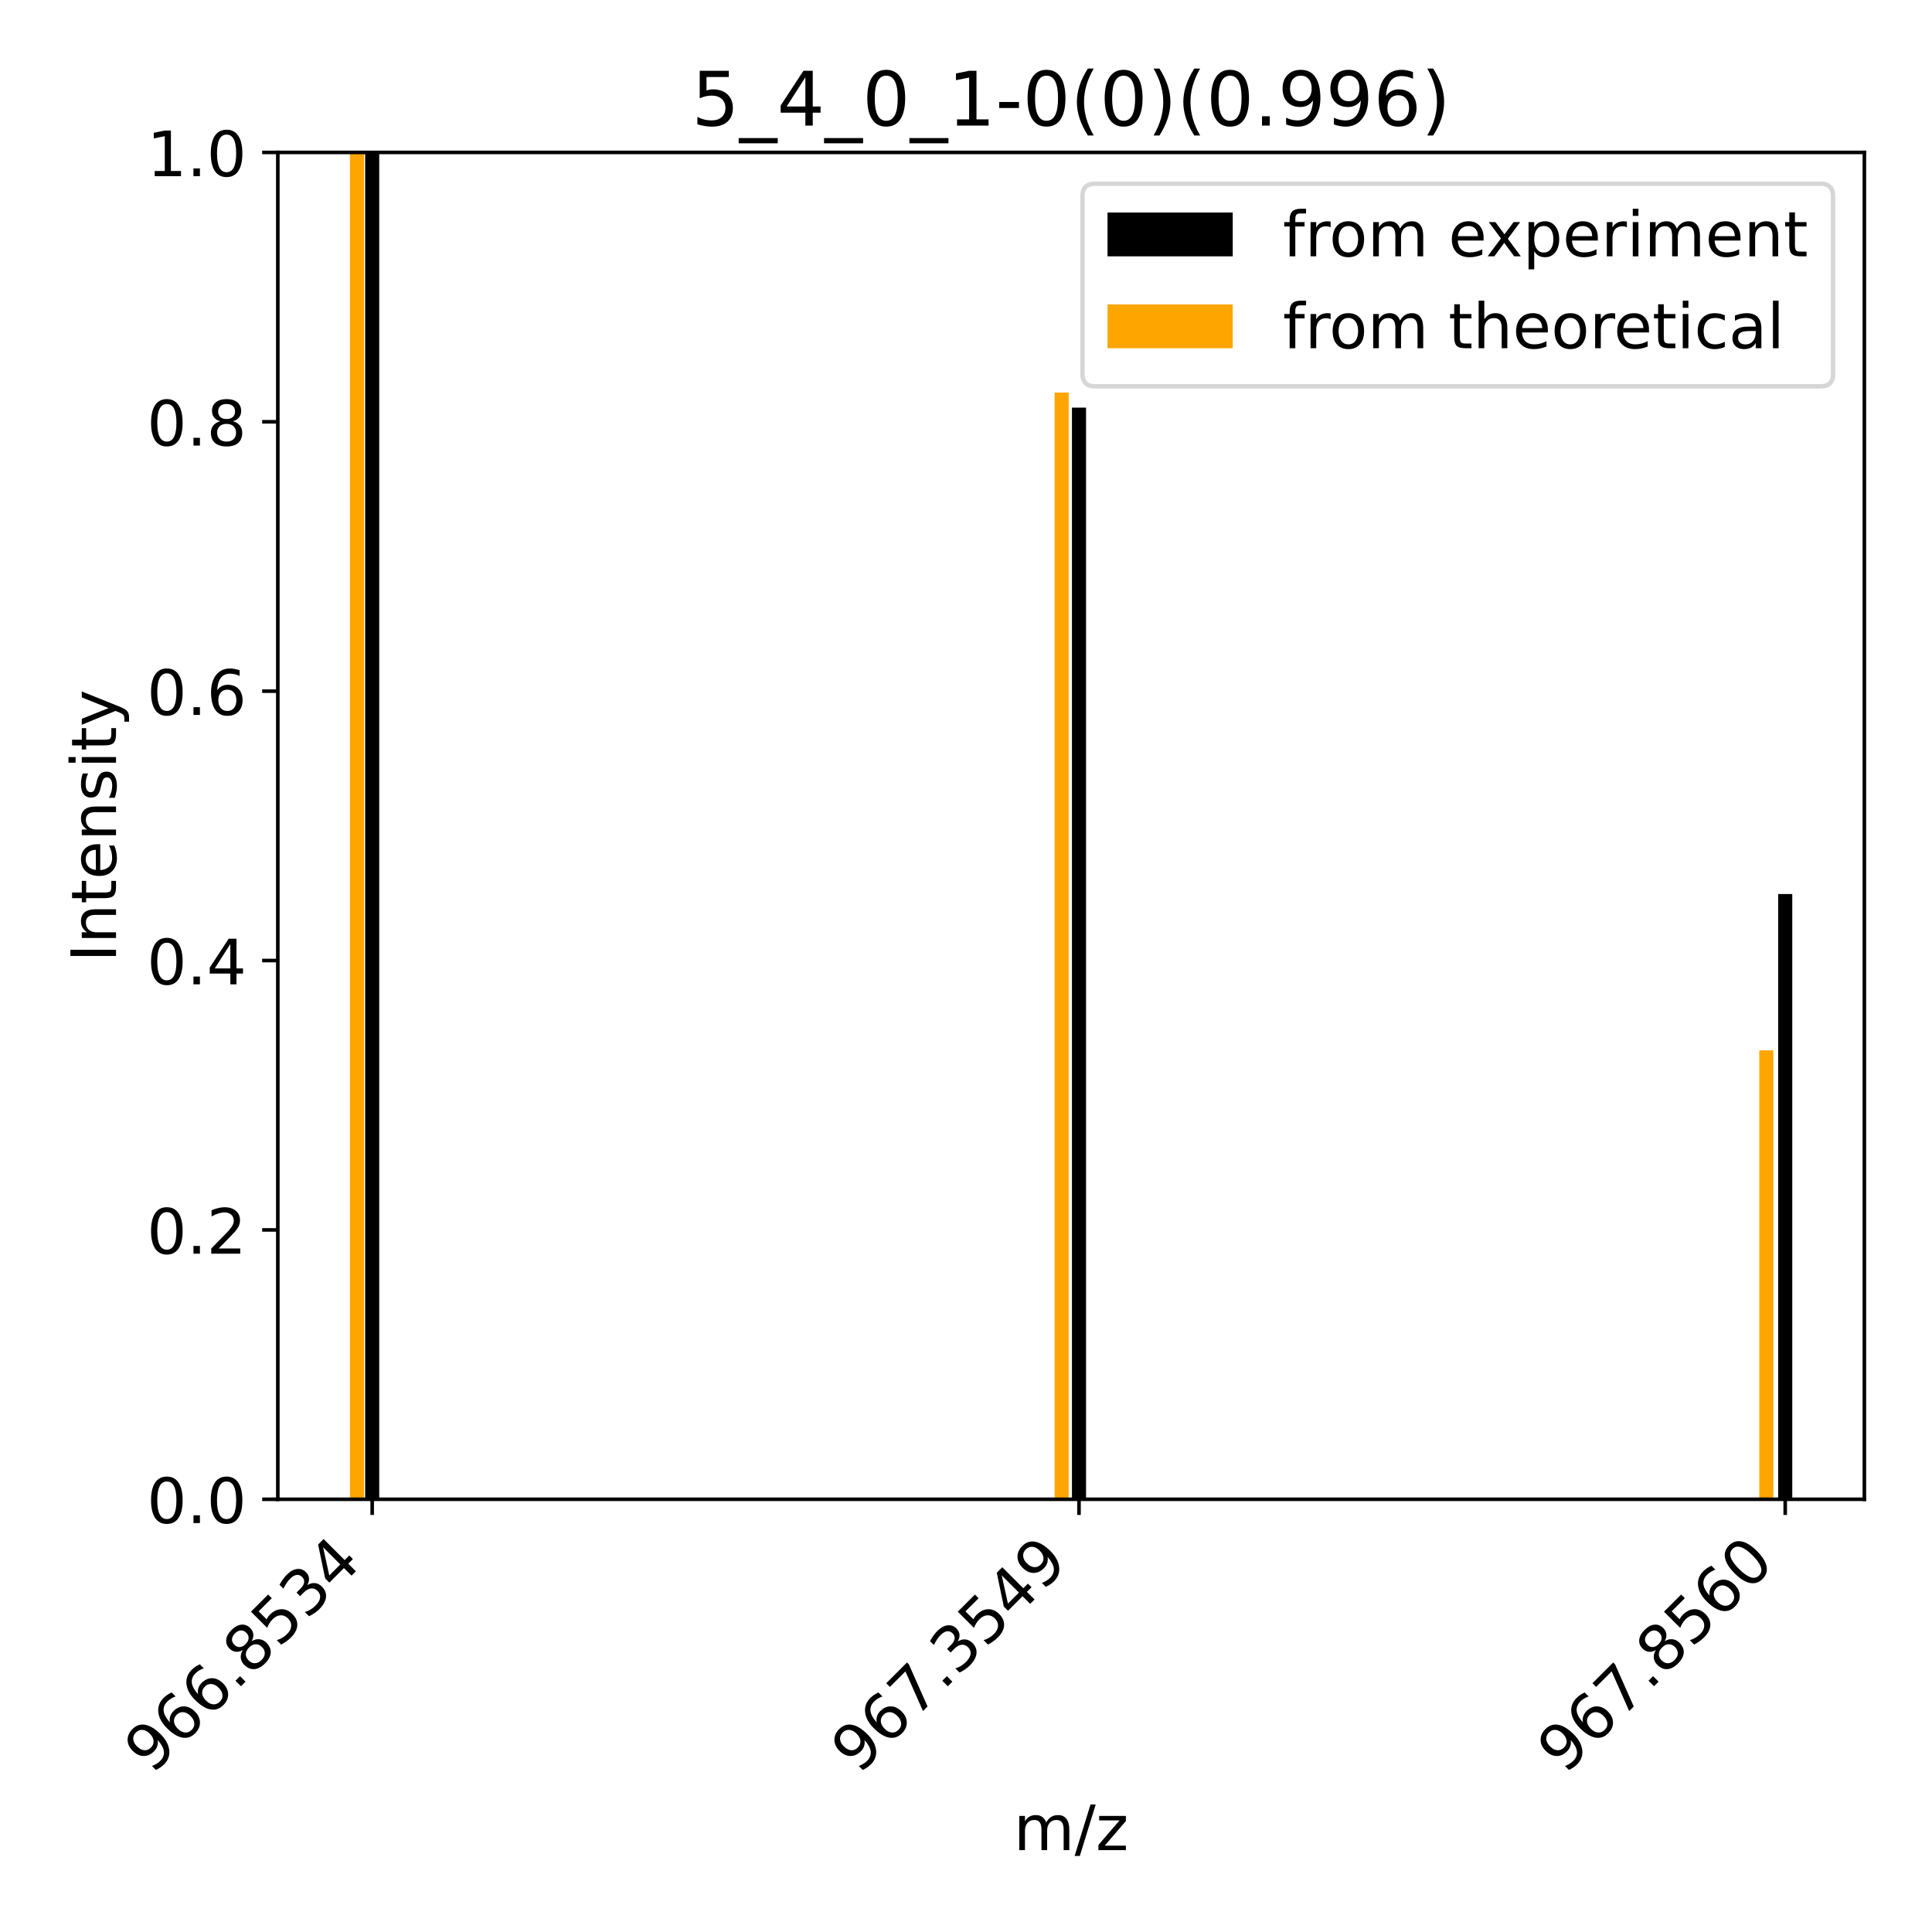
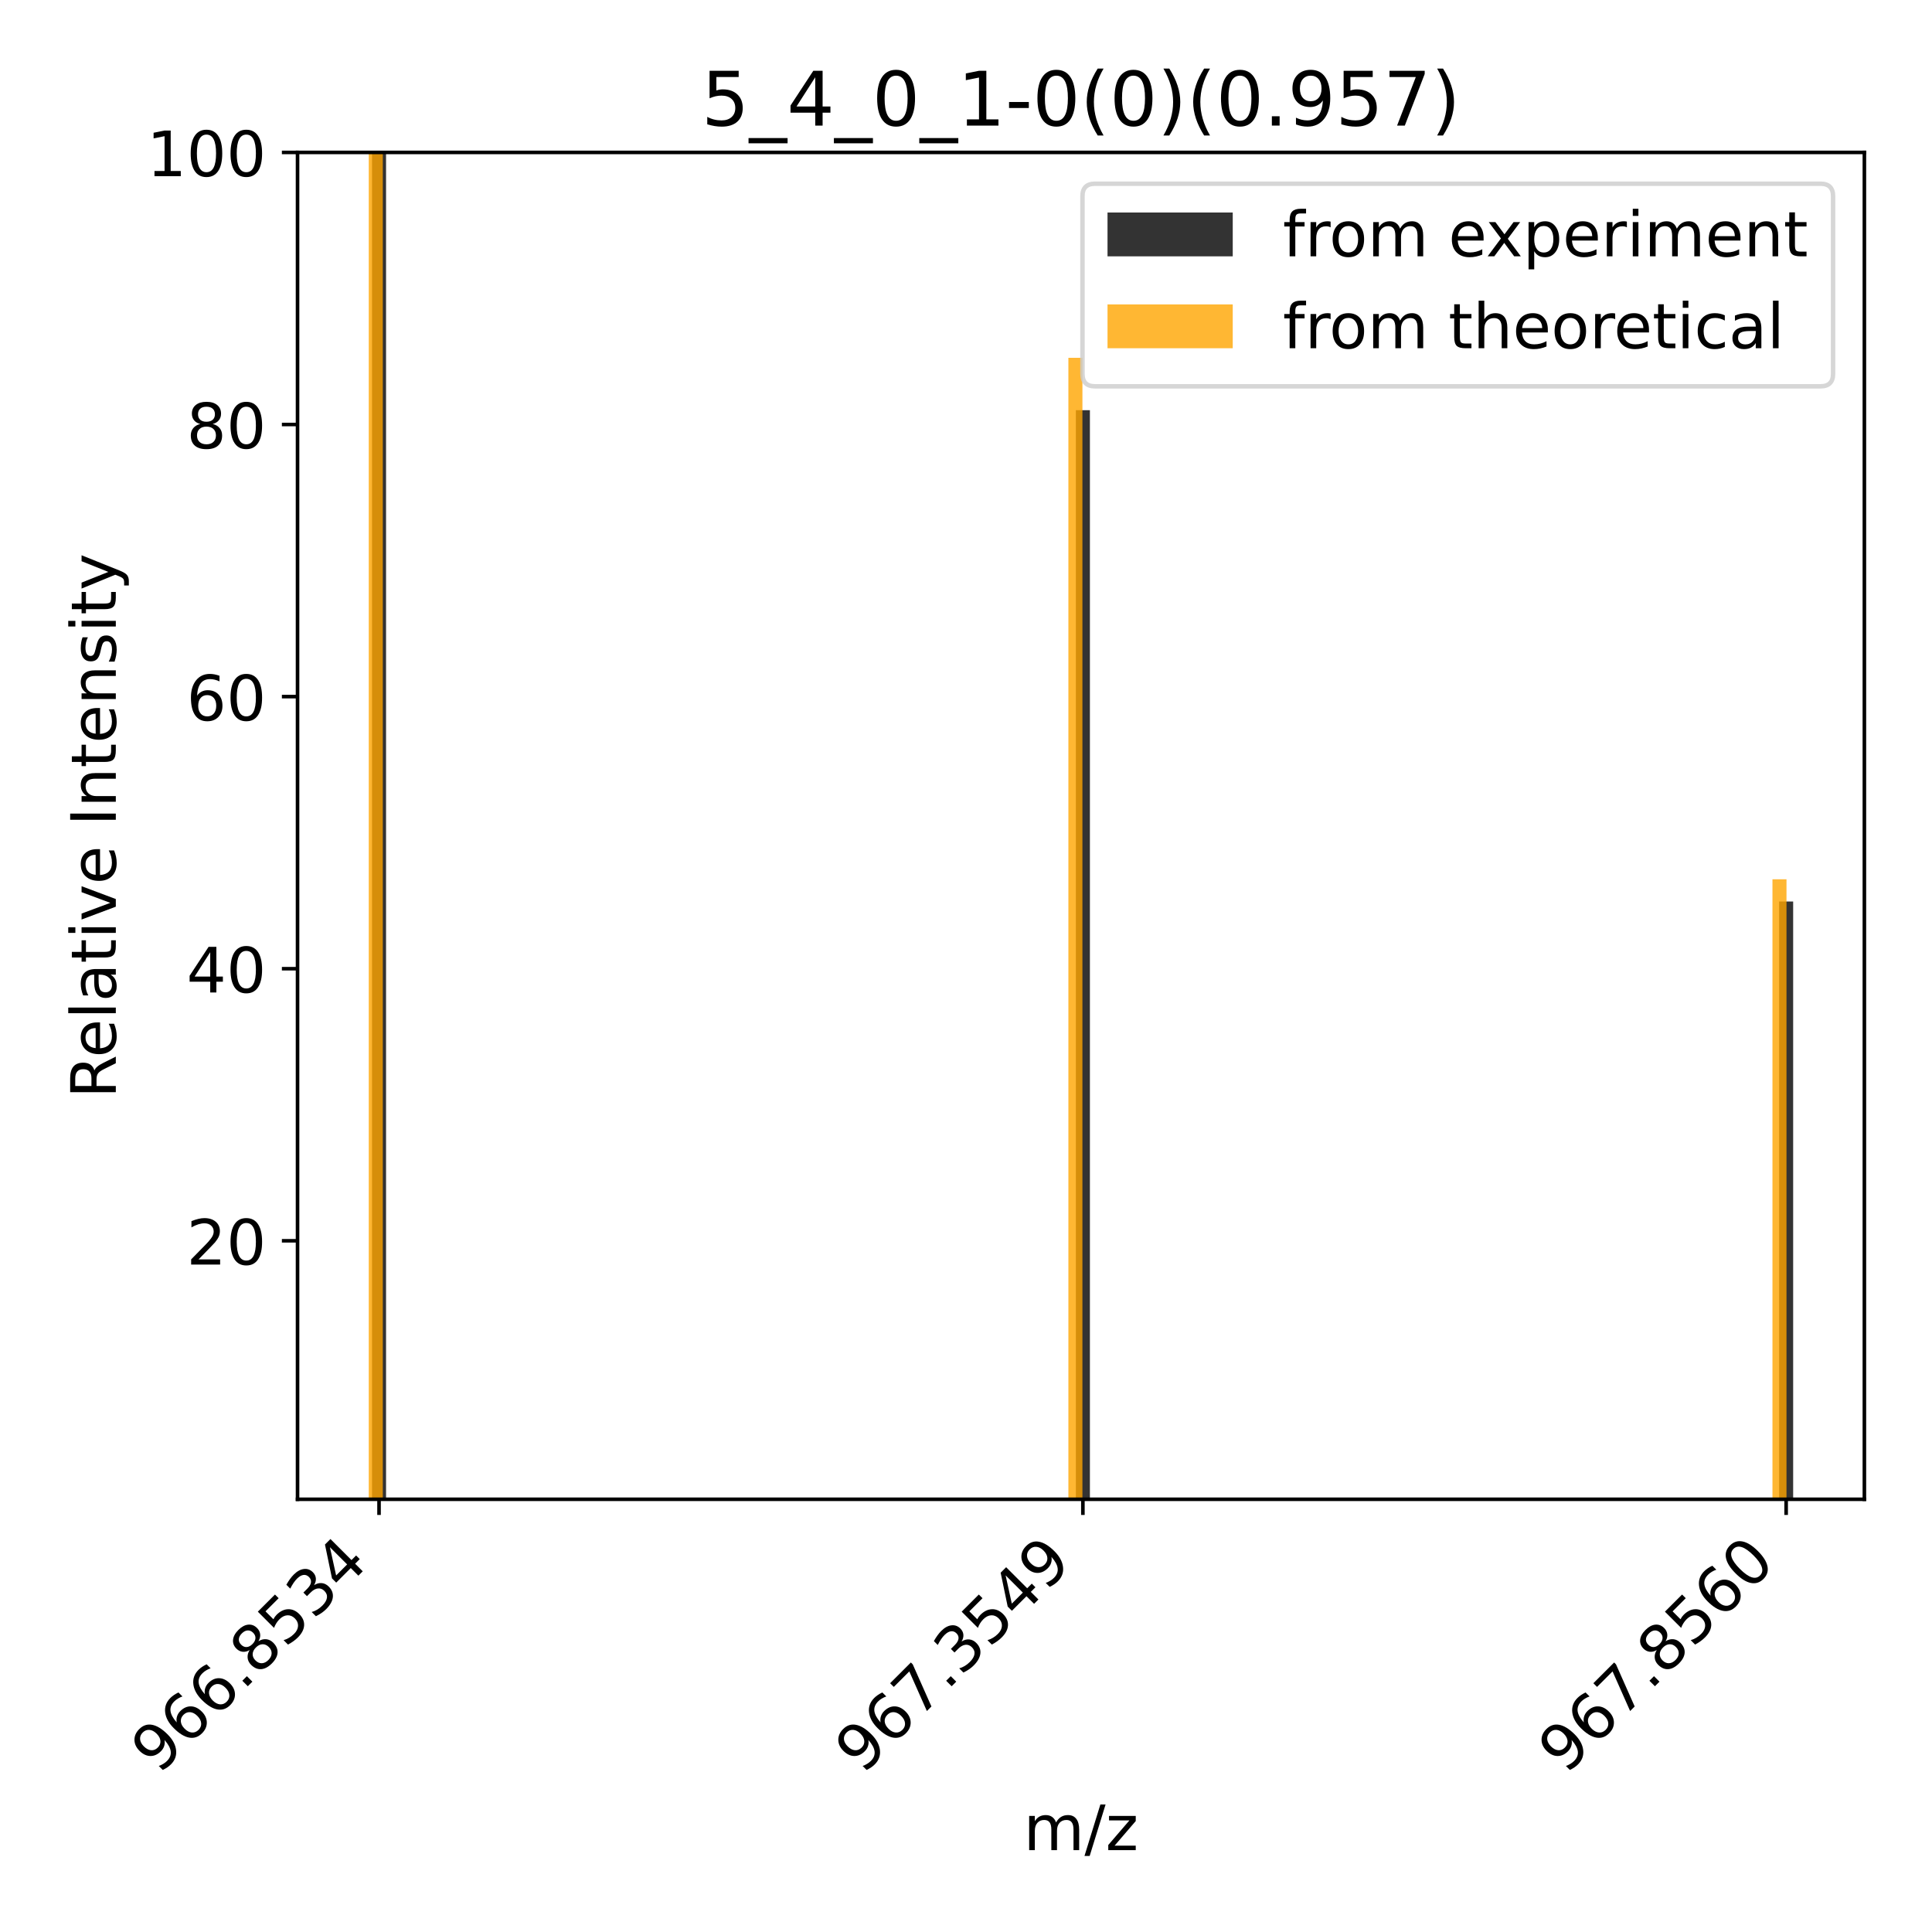
<svg xmlns="http://www.w3.org/2000/svg" xmlns:xlink="http://www.w3.org/1999/xlink" width="432pt" height="432pt" viewBox="0 0 432 432" version="1.1">
  <defs>
    <style type="text/css">*{stroke-linejoin: round; stroke-linecap: butt}</style>
  </defs>
  <g id="figure_1">
    <g id="patch_1">
      <path d="M 0 432  L 432 432  L 432 0  L 0 0  z " style="fill: #ffffff" />
    </g>
    <g id="axes_1">
      <g id="patch_2">
-         <path d="M 62.12 335.243  L 416.88 335.243  L 416.88 34.08  L 62.12 34.08  z " style="fill: #ffffff" />
+         <path d="M 66.53 335.243  L 416.88 335.243  L 416.88 34.08  L 66.53 34.08  z " style="fill: #ffffff" />
      </g>
      <g id="patch_3">
-         <path d="M 81.647 335.243  L 84.798 335.243  L 84.798 34.08  L 81.647 34.08  z " clip-path="url(#pfebd3e676c)" />
+         <path d="M 83.184 338.285  L 86.322 338.285  L 86.322 34.08  L 83.184 34.08  z " clip-path="url(#pd339444b27)" style="opacity: 0.8" />
      </g>
      <g id="patch_4">
-         <path d="M 239.692 335.243  L 242.844 335.243  L 242.844 91.145  L 239.692 91.145  z " clip-path="url(#pfebd3e676c)" />
+         <path d="M 240.567 338.285  L 243.706 338.285  L 243.706 91.721  L 240.567 91.721  z " clip-path="url(#pd339444b27)" style="opacity: 0.8" />
      </g>
      <g id="patch_5">
-         <path d="M 397.603 335.243  L 400.755 335.243  L 400.755 199.905  L 397.603 199.905  z " clip-path="url(#pfebd3e676c)" />
+         <path d="M 397.817 338.285  L 400.955 338.285  L 400.955 201.58  L 397.817 201.58  z " clip-path="url(#pd339444b27)" style="opacity: 0.8" />
      </g>
      <g id="patch_6">
-         <path d="M 78.245 335.243  L 81.397 335.243  L 81.397 34.08  L 78.245 34.08  z " clip-path="url(#pfebd3e676c)" style="fill: #ffa500" />
+         <path d="M 82.455 338.285  L 85.593 338.285  L 85.593 34.08  L 82.455 34.08  z " clip-path="url(#pd339444b27)" style="fill: #ffa500; opacity: 0.8" />
      </g>
      <g id="patch_7">
-         <path d="M 235.81 335.243  L 238.961 335.243  L 238.961 87.776  L 235.81 87.776  z " clip-path="url(#pfebd3e676c)" style="fill: #ffa500" />
+         <path d="M 238.894 338.285  L 242.033 338.285  L 242.033 80.009  L 238.894 80.009  z " clip-path="url(#pd339444b27)" style="fill: #ffa500; opacity: 0.8" />
      </g>
      <g id="patch_8">
-         <path d="M 393.375 335.243  L 396.526 335.243  L 396.526 234.867  L 393.375 234.867  z " clip-path="url(#pfebd3e676c)" style="fill: #ffa500" />
+         <path d="M 396.326 338.285  L 399.464 338.285  L 399.464 196.61  L 396.326 196.61  z " clip-path="url(#pd339444b27)" style="fill: #ffa500; opacity: 0.8" />
      </g>
      <g id="matplotlib.axis_1">
        <g id="xtick_1">
          <g id="line2d_1">
            <defs>
-               <path id="m47d1716395" d="M 0 0  L 0 3.5  " style="stroke: #000000; stroke-width: 0.8" />
-             </defs>
-             <g>
-               <use xlink:href="#m47d1716395" x="83.222" y="335.243" style="stroke: #000000; stroke-width: 0.8" />
+               <path id="ma00dfba70e" d="M 0 0  L 0 3.5  " style="stroke: #000000; stroke-width: 0.8" />
+             </defs>
+             <g>
+               <use xlink:href="#ma00dfba70e" x="84.753" y="335.243" style="stroke: #000000; stroke-width: 0.8" />
            </g>
          </g>
          <g id="text_1">
-             <g transform="translate(33.92762 397.0007) rotate(-45) scale(0.14 -0.14)">
+             <g transform="translate(35.45815 397.0007) rotate(-45) scale(0.14 -0.14)">
              <defs>
                <path id="DejaVuSans-39" d="M 703 97  L 703 672  Q 941 559 1184 500  Q 1428 441 1663 441  Q 2288 441 2617 861  Q 2947 1281 2994 2138  Q 2813 1869 2534 1725  Q 2256 1581 1919 1581  Q 1219 1581 811 2004  Q 403 2428 403 3163  Q 403 3881 828 4315  Q 1253 4750 1959 4750  Q 2769 4750 3195 4129  Q 3622 3509 3622 2328  Q 3622 1225 3098 567  Q 2575 -91 1691 -91  Q 1453 -91 1209 -44  Q 966 3 703 97  z M 1959 2075  Q 2384 2075 2632 2365  Q 2881 2656 2881 3163  Q 2881 3666 2632 3958  Q 2384 4250 1959 4250  Q 1534 4250 1286 3958  Q 1038 3666 1038 3163  Q 1038 2656 1286 2365  Q 1534 2075 1959 2075  z " transform="scale(0.015625)" />
                <path id="DejaVuSans-36" d="M 2113 2584  Q 1688 2584 1439 2293  Q 1191 2003 1191 1497  Q 1191 994 1439 701  Q 1688 409 2113 409  Q 2538 409 2786 701  Q 3034 994 3034 1497  Q 3034 2003 2786 2293  Q 2538 2584 2113 2584  z M 3366 4563  L 3366 3988  Q 3128 4100 2886 4159  Q 2644 4219 2406 4219  Q 1781 4219 1451 3797  Q 1122 3375 1075 2522  Q 1259 2794 1537 2939  Q 1816 3084 2150 3084  Q 2853 3084 3261 2657  Q 3669 2231 3669 1497  Q 3669 778 3244 343  Q 2819 -91 2113 -91  Q 1303 -91 875 529  Q 447 1150 447 2328  Q 447 3434 972 4092  Q 1497 4750 2381 4750  Q 2619 4750 2861 4703  Q 3103 4656 3366 4563  z " transform="scale(0.015625)" />
                <path id="DejaVuSans-2e" d="M 684 794  L 1344 794  L 1344 0  L 684 0  L 684 794  z " transform="scale(0.015625)" />
                <path id="DejaVuSans-38" d="M 2034 2216  Q 1584 2216 1326 1975  Q 1069 1734 1069 1313  Q 1069 891 1326 650  Q 1584 409 2034 409  Q 2484 409 2743 651  Q 3003 894 3003 1313  Q 3003 1734 2745 1975  Q 2488 2216 2034 2216  z M 1403 2484  Q 997 2584 770 2862  Q 544 3141 544 3541  Q 544 4100 942 4425  Q 1341 4750 2034 4750  Q 2731 4750 3128 4425  Q 3525 4100 3525 3541  Q 3525 3141 3298 2862  Q 3072 2584 2669 2484  Q 3125 2378 3379 2068  Q 3634 1759 3634 1313  Q 3634 634 3220 271  Q 2806 -91 2034 -91  Q 1263 -91 848 271  Q 434 634 434 1313  Q 434 1759 690 2068  Q 947 2378 1403 2484  z M 1172 3481  Q 1172 3119 1398 2916  Q 1625 2713 2034 2713  Q 2441 2713 2670 2916  Q 2900 3119 2900 3481  Q 2900 3844 2670 4047  Q 2441 4250 2034 4250  Q 1625 4250 1398 4047  Q 1172 3844 1172 3481  z " transform="scale(0.015625)" />
                <path id="DejaVuSans-35" d="M 691 4666  L 3169 4666  L 3169 4134  L 1269 4134  L 1269 2991  Q 1406 3038 1543 3061  Q 1681 3084 1819 3084  Q 2600 3084 3056 2656  Q 3513 2228 3513 1497  Q 3513 744 3044 326  Q 2575 -91 1722 -91  Q 1428 -91 1123 -41  Q 819 9 494 109  L 494 744  Q 775 591 1075 516  Q 1375 441 1709 441  Q 2250 441 2565 725  Q 2881 1009 2881 1497  Q 2881 1984 2565 2268  Q 2250 2553 1709 2553  Q 1456 2553 1204 2497  Q 953 2441 691 2322  L 691 4666  z " transform="scale(0.015625)" />
                <path id="DejaVuSans-33" d="M 2597 2516  Q 3050 2419 3304 2112  Q 3559 1806 3559 1356  Q 3559 666 3084 287  Q 2609 -91 1734 -91  Q 1441 -91 1130 -33  Q 819 25 488 141  L 488 750  Q 750 597 1062 519  Q 1375 441 1716 441  Q 2309 441 2620 675  Q 2931 909 2931 1356  Q 2931 1769 2642 2001  Q 2353 2234 1838 2234  L 1294 2234  L 1294 2753  L 1863 2753  Q 2328 2753 2575 2939  Q 2822 3125 2822 3475  Q 2822 3834 2567 4026  Q 2313 4219 1838 4219  Q 1578 4219 1281 4162  Q 984 4106 628 3988  L 628 4550  Q 988 4650 1302 4700  Q 1616 4750 1894 4750  Q 2613 4750 3031 4423  Q 3450 4097 3450 3541  Q 3450 3153 3228 2886  Q 3006 2619 2597 2516  z " transform="scale(0.015625)" />
                <path id="DejaVuSans-34" d="M 2419 4116  L 825 1625  L 2419 1625  L 2419 4116  z M 2253 4666  L 3047 4666  L 3047 1625  L 3713 1625  L 3713 1100  L 3047 1100  L 3047 0  L 2419 0  L 2419 1100  L 313 1100  L 313 1709  L 2253 4666  z " transform="scale(0.015625)" />
              </defs>
              <use xlink:href="#DejaVuSans-39" />
              <use xlink:href="#DejaVuSans-36" x="63.623" />
              <use xlink:href="#DejaVuSans-36" x="127.246" />
              <use xlink:href="#DejaVuSans-2e" x="190.869" />
              <use xlink:href="#DejaVuSans-38" x="222.656" />
              <use xlink:href="#DejaVuSans-35" x="286.279" />
              <use xlink:href="#DejaVuSans-33" x="349.902" />
              <use xlink:href="#DejaVuSans-34" x="413.525" />
            </g>
          </g>
        </g>
        <g id="xtick_2">
          <g id="line2d_2">
            <g>
-               <use xlink:href="#m47d1716395" x="241.268" y="335.243" style="stroke: #000000; stroke-width: 0.8" />
+               <use xlink:href="#ma00dfba70e" x="242.137" y="335.243" style="stroke: #000000; stroke-width: 0.8" />
            </g>
          </g>
          <g id="text_2">
-             <g transform="translate(191.9732 397.0007) rotate(-45) scale(0.14 -0.14)">
+             <g transform="translate(192.8417 397.0007) rotate(-45) scale(0.14 -0.14)">
              <defs>
                <path id="DejaVuSans-37" d="M 525 4666  L 3525 4666  L 3525 4397  L 1831 0  L 1172 0  L 2766 4134  L 525 4134  L 525 4666  z " transform="scale(0.015625)" />
              </defs>
              <use xlink:href="#DejaVuSans-39" />
              <use xlink:href="#DejaVuSans-36" x="63.623" />
              <use xlink:href="#DejaVuSans-37" x="127.246" />
              <use xlink:href="#DejaVuSans-2e" x="190.869" />
              <use xlink:href="#DejaVuSans-33" x="222.656" />
              <use xlink:href="#DejaVuSans-35" x="286.279" />
              <use xlink:href="#DejaVuSans-34" x="349.902" />
              <use xlink:href="#DejaVuSans-39" x="413.525" />
            </g>
          </g>
        </g>
        <g id="xtick_3">
          <g id="line2d_3">
            <g>
-               <use xlink:href="#m47d1716395" x="399.179" y="335.243" style="stroke: #000000; stroke-width: 0.8" />
+               <use xlink:href="#ma00dfba70e" x="399.386" y="335.243" style="stroke: #000000; stroke-width: 0.8" />
            </g>
          </g>
          <g id="text_3">
-             <g transform="translate(349.8841 397.0007) rotate(-45) scale(0.14 -0.14)">
+             <g transform="translate(350.0911 397.0007) rotate(-45) scale(0.14 -0.14)">
              <defs>
                <path id="DejaVuSans-30" d="M 2034 4250  Q 1547 4250 1301 3770  Q 1056 3291 1056 2328  Q 1056 1369 1301 889  Q 1547 409 2034 409  Q 2525 409 2770 889  Q 3016 1369 3016 2328  Q 3016 3291 2770 3770  Q 2525 4250 2034 4250  z M 2034 4750  Q 2819 4750 3233 4129  Q 3647 3509 3647 2328  Q 3647 1150 3233 529  Q 2819 -91 2034 -91  Q 1250 -91 836 529  Q 422 1150 422 2328  Q 422 3509 836 4129  Q 1250 4750 2034 4750  z " transform="scale(0.015625)" />
              </defs>
              <use xlink:href="#DejaVuSans-39" />
              <use xlink:href="#DejaVuSans-36" x="63.623" />
              <use xlink:href="#DejaVuSans-37" x="127.246" />
              <use xlink:href="#DejaVuSans-2e" x="190.869" />
              <use xlink:href="#DejaVuSans-38" x="222.656" />
              <use xlink:href="#DejaVuSans-35" x="286.279" />
              <use xlink:href="#DejaVuSans-36" x="349.902" />
              <use xlink:href="#DejaVuSans-30" x="413.525" />
            </g>
          </g>
        </g>
        <g id="text_4">
-           <g transform="translate(226.6495 413.6973) scale(0.14 -0.14)">
+           <g transform="translate(228.8545 413.6973) scale(0.14 -0.14)">
            <defs>
              <path id="DejaVuSans-6d" d="M 3328 2828  Q 3544 3216 3844 3400  Q 4144 3584 4550 3584  Q 5097 3584 5394 3201  Q 5691 2819 5691 2113  L 5691 0  L 5113 0  L 5113 2094  Q 5113 2597 4934 2840  Q 4756 3084 4391 3084  Q 3944 3084 3684 2787  Q 3425 2491 3425 1978  L 3425 0  L 2847 0  L 2847 2094  Q 2847 2600 2669 2842  Q 2491 3084 2119 3084  Q 1678 3084 1418 2786  Q 1159 2488 1159 1978  L 1159 0  L 581 0  L 581 3500  L 1159 3500  L 1159 2956  Q 1356 3278 1631 3431  Q 1906 3584 2284 3584  Q 2666 3584 2933 3390  Q 3200 3197 3328 2828  z " transform="scale(0.015625)" />
              <path id="DejaVuSans-2f" d="M 1625 4666  L 2156 4666  L 531 -594  L 0 -594  L 1625 4666  z " transform="scale(0.015625)" />
              <path id="DejaVuSans-7a" d="M 353 3500  L 3084 3500  L 3084 2975  L 922 459  L 3084 459  L 3084 0  L 275 0  L 275 525  L 2438 3041  L 353 3041  L 353 3500  z " transform="scale(0.015625)" />
            </defs>
            <use xlink:href="#DejaVuSans-6d" />
            <use xlink:href="#DejaVuSans-2f" x="97.412" />
            <use xlink:href="#DejaVuSans-7a" x="131.104" />
          </g>
        </g>
      </g>
      <g id="matplotlib.axis_2">
        <g id="ytick_1">
          <g id="line2d_4">
            <defs>
-               <path id="m1789c106a9" d="M 0 0  L -3.5 0  " style="stroke: #000000; stroke-width: 0.8" />
-             </defs>
-             <g>
-               <use xlink:href="#m1789c106a9" x="62.12" y="335.243" style="stroke: #000000; stroke-width: 0.8" />
+               <path id="m5377e43e42" d="M 0 0  L -3.5 0  " style="stroke: #000000; stroke-width: 0.8" />
+             </defs>
+             <g>
+               <use xlink:href="#m5377e43e42" x="66.53" y="277.444" style="stroke: #000000; stroke-width: 0.8" />
            </g>
          </g>
          <g id="text_5">
-             <g transform="translate(32.85563 340.5615) scale(0.14 -0.14)">
-               <use xlink:href="#DejaVuSans-30" />
-               <use xlink:href="#DejaVuSans-2e" x="63.623" />
-               <use xlink:href="#DejaVuSans-30" x="95.41" />
+             <g transform="translate(41.715 282.7626) scale(0.14 -0.14)">
+               <defs>
+                 <path id="DejaVuSans-32" d="M 1228 531  L 3431 531  L 3431 0  L 469 0  L 469 531  Q 828 903 1448 1529  Q 2069 2156 2228 2338  Q 2531 2678 2651 2914  Q 2772 3150 2772 3378  Q 2772 3750 2511 3984  Q 2250 4219 1831 4219  Q 1534 4219 1204 4116  Q 875 4013 500 3803  L 500 4441  Q 881 4594 1212 4672  Q 1544 4750 1819 4750  Q 2544 4750 2975 4387  Q 3406 4025 3406 3419  Q 3406 3131 3298 2873  Q 3191 2616 2906 2266  Q 2828 2175 2409 1742  Q 1991 1309 1228 531  z " transform="scale(0.015625)" />
+               </defs>
+               <use xlink:href="#DejaVuSans-32" />
+               <use xlink:href="#DejaVuSans-30" x="63.623" />
            </g>
          </g>
        </g>
        <g id="ytick_2">
          <g id="line2d_5">
            <g>
-               <use xlink:href="#m1789c106a9" x="62.12" y="275.01" style="stroke: #000000; stroke-width: 0.8" />
+               <use xlink:href="#m5377e43e42" x="66.53" y="216.603" style="stroke: #000000; stroke-width: 0.8" />
            </g>
          </g>
          <g id="text_6">
-             <g transform="translate(32.85563 280.3289) scale(0.14 -0.14)">
-               <defs>
-                 <path id="DejaVuSans-32" d="M 1228 531  L 3431 531  L 3431 0  L 469 0  L 469 531  Q 828 903 1448 1529  Q 2069 2156 2228 2338  Q 2531 2678 2651 2914  Q 2772 3150 2772 3378  Q 2772 3750 2511 3984  Q 2250 4219 1831 4219  Q 1534 4219 1204 4116  Q 875 4013 500 3803  L 500 4441  Q 881 4594 1212 4672  Q 1544 4750 1819 4750  Q 2544 4750 2975 4387  Q 3406 4025 3406 3419  Q 3406 3131 3298 2873  Q 3191 2616 2906 2266  Q 2828 2175 2409 1742  Q 1991 1309 1228 531  z " transform="scale(0.015625)" />
-               </defs>
-               <use xlink:href="#DejaVuSans-30" />
-               <use xlink:href="#DejaVuSans-2e" x="63.623" />
-               <use xlink:href="#DejaVuSans-32" x="95.41" />
+             <g transform="translate(41.715 221.9217) scale(0.14 -0.14)">
+               <use xlink:href="#DejaVuSans-34" />
+               <use xlink:href="#DejaVuSans-30" x="63.623" />
            </g>
          </g>
        </g>
        <g id="ytick_3">
          <g id="line2d_6">
            <g>
-               <use xlink:href="#m1789c106a9" x="62.12" y="214.778" style="stroke: #000000; stroke-width: 0.8" />
+               <use xlink:href="#m5377e43e42" x="66.53" y="155.762" style="stroke: #000000; stroke-width: 0.8" />
            </g>
          </g>
          <g id="text_7">
-             <g transform="translate(32.85563 220.0964) scale(0.14 -0.14)">
-               <use xlink:href="#DejaVuSans-30" />
-               <use xlink:href="#DejaVuSans-2e" x="63.623" />
-               <use xlink:href="#DejaVuSans-34" x="95.41" />
+             <g transform="translate(41.715 161.0807) scale(0.14 -0.14)">
+               <use xlink:href="#DejaVuSans-36" />
+               <use xlink:href="#DejaVuSans-30" x="63.623" />
            </g>
          </g>
        </g>
        <g id="ytick_4">
          <g id="line2d_7">
            <g>
-               <use xlink:href="#m1789c106a9" x="62.12" y="154.545" style="stroke: #000000; stroke-width: 0.8" />
+               <use xlink:href="#m5377e43e42" x="66.53" y="94.921" style="stroke: #000000; stroke-width: 0.8" />
            </g>
          </g>
          <g id="text_8">
-             <g transform="translate(32.85563 159.8639) scale(0.14 -0.14)">
-               <use xlink:href="#DejaVuSans-30" />
-               <use xlink:href="#DejaVuSans-2e" x="63.623" />
-               <use xlink:href="#DejaVuSans-36" x="95.41" />
+             <g transform="translate(41.715 100.2398) scale(0.14 -0.14)">
+               <use xlink:href="#DejaVuSans-38" />
+               <use xlink:href="#DejaVuSans-30" x="63.623" />
            </g>
          </g>
        </g>
        <g id="ytick_5">
          <g id="line2d_8">
            <g>
-               <use xlink:href="#m1789c106a9" x="62.12" y="94.313" style="stroke: #000000; stroke-width: 0.8" />
+               <use xlink:href="#m5377e43e42" x="66.53" y="34.08" style="stroke: #000000; stroke-width: 0.8" />
            </g>
          </g>
          <g id="text_9">
-             <g transform="translate(32.85563 99.63142) scale(0.14 -0.14)">
-               <use xlink:href="#DejaVuSans-30" />
-               <use xlink:href="#DejaVuSans-2e" x="63.623" />
-               <use xlink:href="#DejaVuSans-38" x="95.41" />
-             </g>
-           </g>
-         </g>
-         <g id="ytick_6">
-           <g id="line2d_9">
-             <g>
-               <use xlink:href="#m1789c106a9" x="62.12" y="34.08" style="stroke: #000000; stroke-width: 0.8" />
-             </g>
-           </g>
-           <g id="text_10">
-             <g transform="translate(32.85563 39.39891) scale(0.14 -0.14)">
+             <g transform="translate(32.8075 39.39891) scale(0.14 -0.14)">
              <defs>
                <path id="DejaVuSans-31" d="M 794 531  L 1825 531  L 1825 4091  L 703 3866  L 703 4441  L 1819 4666  L 2450 4666  L 2450 531  L 3481 531  L 3481 0  L 794 0  L 794 531  z " transform="scale(0.015625)" />
              </defs>
              <use xlink:href="#DejaVuSans-31" />
-               <use xlink:href="#DejaVuSans-2e" x="63.623" />
-               <use xlink:href="#DejaVuSans-30" x="95.41" />
-             </g>
-           </g>
-         </g>
-         <g id="text_11">
-           <g transform="translate(25.94406 215.1288) rotate(-90) scale(0.14 -0.14)">
-             <defs>
+               <use xlink:href="#DejaVuSans-30" x="63.623" />
+               <use xlink:href="#DejaVuSans-30" x="127.246" />
+             </g>
+           </g>
+         </g>
+         <g id="text_10">
+           <g transform="translate(25.89594 245.5831) rotate(-90) scale(0.14 -0.14)">
+             <defs>
+               <path id="DejaVuSans-52" d="M 2841 2188  Q 3044 2119 3236 1894  Q 3428 1669 3622 1275  L 4263 0  L 3584 0  L 2988 1197  Q 2756 1666 2539 1819  Q 2322 1972 1947 1972  L 1259 1972  L 1259 0  L 628 0  L 628 4666  L 2053 4666  Q 2853 4666 3247 4331  Q 3641 3997 3641 3322  Q 3641 2881 3436 2590  Q 3231 2300 2841 2188  z M 1259 4147  L 1259 2491  L 2053 2491  Q 2509 2491 2742 2702  Q 2975 2913 2975 3322  Q 2975 3731 2742 3939  Q 2509 4147 2053 4147  L 1259 4147  z " transform="scale(0.015625)" />
+               <path id="DejaVuSans-65" d="M 3597 1894  L 3597 1613  L 953 1613  Q 991 1019 1311 708  Q 1631 397 2203 397  Q 2534 397 2845 478  Q 3156 559 3463 722  L 3463 178  Q 3153 47 2828 -22  Q 2503 -91 2169 -91  Q 1331 -91 842 396  Q 353 884 353 1716  Q 353 2575 817 3079  Q 1281 3584 2069 3584  Q 2775 3584 3186 3129  Q 3597 2675 3597 1894  z M 3022 2063  Q 3016 2534 2758 2815  Q 2500 3097 2075 3097  Q 1594 3097 1305 2825  Q 1016 2553 972 2059  L 3022 2063  z " transform="scale(0.015625)" />
+               <path id="DejaVuSans-6c" d="M 603 4863  L 1178 4863  L 1178 0  L 603 0  L 603 4863  z " transform="scale(0.015625)" />
+               <path id="DejaVuSans-61" d="M 2194 1759  Q 1497 1759 1228 1600  Q 959 1441 959 1056  Q 959 750 1161 570  Q 1363 391 1709 391  Q 2188 391 2477 730  Q 2766 1069 2766 1631  L 2766 1759  L 2194 1759  z M 3341 1997  L 3341 0  L 2766 0  L 2766 531  Q 2569 213 2275 61  Q 1981 -91 1556 -91  Q 1019 -91 701 211  Q 384 513 384 1019  Q 384 1609 779 1909  Q 1175 2209 1959 2209  L 2766 2209  L 2766 2266  Q 2766 2663 2505 2880  Q 2244 3097 1772 3097  Q 1472 3097 1187 3025  Q 903 2953 641 2809  L 641 3341  Q 956 3463 1253 3523  Q 1550 3584 1831 3584  Q 2591 3584 2966 3190  Q 3341 2797 3341 1997  z " transform="scale(0.015625)" />
+               <path id="DejaVuSans-74" d="M 1172 4494  L 1172 3500  L 2356 3500  L 2356 3053  L 1172 3053  L 1172 1153  Q 1172 725 1289 603  Q 1406 481 1766 481  L 2356 481  L 2356 0  L 1766 0  Q 1100 0 847 248  Q 594 497 594 1153  L 594 3053  L 172 3053  L 172 3500  L 594 3500  L 594 4494  L 1172 4494  z " transform="scale(0.015625)" />
+               <path id="DejaVuSans-69" d="M 603 3500  L 1178 3500  L 1178 0  L 603 0  L 603 3500  z M 603 4863  L 1178 4863  L 1178 4134  L 603 4134  L 603 4863  z " transform="scale(0.015625)" />
+               <path id="DejaVuSans-76" d="M 191 3500  L 800 3500  L 1894 563  L 2988 3500  L 3597 3500  L 2284 0  L 1503 0  L 191 3500  z " transform="scale(0.015625)" />
+               <path id="DejaVuSans-20" transform="scale(0.015625)" />
              <path id="DejaVuSans-49" d="M 628 4666  L 1259 4666  L 1259 0  L 628 0  L 628 4666  z " transform="scale(0.015625)" />
              <path id="DejaVuSans-6e" d="M 3513 2113  L 3513 0  L 2938 0  L 2938 2094  Q 2938 2591 2744 2837  Q 2550 3084 2163 3084  Q 1697 3084 1428 2787  Q 1159 2491 1159 1978  L 1159 0  L 581 0  L 581 3500  L 1159 3500  L 1159 2956  Q 1366 3272 1645 3428  Q 1925 3584 2291 3584  Q 2894 3584 3203 3211  Q 3513 2838 3513 2113  z " transform="scale(0.015625)" />
-               <path id="DejaVuSans-74" d="M 1172 4494  L 1172 3500  L 2356 3500  L 2356 3053  L 1172 3053  L 1172 1153  Q 1172 725 1289 603  Q 1406 481 1766 481  L 2356 481  L 2356 0  L 1766 0  Q 1100 0 847 248  Q 594 497 594 1153  L 594 3053  L 172 3053  L 172 3500  L 594 3500  L 594 4494  L 1172 4494  z " transform="scale(0.015625)" />
-               <path id="DejaVuSans-65" d="M 3597 1894  L 3597 1613  L 953 1613  Q 991 1019 1311 708  Q 1631 397 2203 397  Q 2534 397 2845 478  Q 3156 559 3463 722  L 3463 178  Q 3153 47 2828 -22  Q 2503 -91 2169 -91  Q 1331 -91 842 396  Q 353 884 353 1716  Q 353 2575 817 3079  Q 1281 3584 2069 3584  Q 2775 3584 3186 3129  Q 3597 2675 3597 1894  z M 3022 2063  Q 3016 2534 2758 2815  Q 2500 3097 2075 3097  Q 1594 3097 1305 2825  Q 1016 2553 972 2059  L 3022 2063  z " transform="scale(0.015625)" />
              <path id="DejaVuSans-73" d="M 2834 3397  L 2834 2853  Q 2591 2978 2328 3040  Q 2066 3103 1784 3103  Q 1356 3103 1142 2972  Q 928 2841 928 2578  Q 928 2378 1081 2264  Q 1234 2150 1697 2047  L 1894 2003  Q 2506 1872 2764 1633  Q 3022 1394 3022 966  Q 3022 478 2636 193  Q 2250 -91 1575 -91  Q 1294 -91 989 -36  Q 684 19 347 128  L 347 722  Q 666 556 975 473  Q 1284 391 1588 391  Q 1994 391 2212 530  Q 2431 669 2431 922  Q 2431 1156 2273 1281  Q 2116 1406 1581 1522  L 1381 1569  Q 847 1681 609 1914  Q 372 2147 372 2553  Q 372 3047 722 3315  Q 1072 3584 1716 3584  Q 2034 3584 2315 3537  Q 2597 3491 2834 3397  z " transform="scale(0.015625)" />
-               <path id="DejaVuSans-69" d="M 603 3500  L 1178 3500  L 1178 0  L 603 0  L 603 3500  z M 603 4863  L 1178 4863  L 1178 4134  L 603 4134  L 603 4863  z " transform="scale(0.015625)" />
              <path id="DejaVuSans-79" d="M 2059 -325  Q 1816 -950 1584 -1140  Q 1353 -1331 966 -1331  L 506 -1331  L 506 -850  L 844 -850  Q 1081 -850 1212 -737  Q 1344 -625 1503 -206  L 1606 56  L 191 3500  L 800 3500  L 1894 763  L 2988 3500  L 3597 3500  L 2059 -325  z " transform="scale(0.015625)" />
            </defs>
-             <use xlink:href="#DejaVuSans-49" />
-             <use xlink:href="#DejaVuSans-6e" x="29.492" />
-             <use xlink:href="#DejaVuSans-74" x="92.871" />
-             <use xlink:href="#DejaVuSans-65" x="132.08" />
-             <use xlink:href="#DejaVuSans-6e" x="193.604" />
-             <use xlink:href="#DejaVuSans-73" x="256.982" />
-             <use xlink:href="#DejaVuSans-69" x="309.082" />
-             <use xlink:href="#DejaVuSans-74" x="336.865" />
-             <use xlink:href="#DejaVuSans-79" x="376.074" />
+             <use xlink:href="#DejaVuSans-52" />
+             <use xlink:href="#DejaVuSans-65" x="64.982" />
+             <use xlink:href="#DejaVuSans-6c" x="126.506" />
+             <use xlink:href="#DejaVuSans-61" x="154.289" />
+             <use xlink:href="#DejaVuSans-74" x="215.568" />
+             <use xlink:href="#DejaVuSans-69" x="254.777" />
+             <use xlink:href="#DejaVuSans-76" x="282.561" />
+             <use xlink:href="#DejaVuSans-65" x="341.74" />
+             <use xlink:href="#DejaVuSans-20" x="403.264" />
+             <use xlink:href="#DejaVuSans-49" x="435.051" />
+             <use xlink:href="#DejaVuSans-6e" x="464.543" />
+             <use xlink:href="#DejaVuSans-74" x="527.922" />
+             <use xlink:href="#DejaVuSans-65" x="567.131" />
+             <use xlink:href="#DejaVuSans-6e" x="628.654" />
+             <use xlink:href="#DejaVuSans-73" x="692.033" />
+             <use xlink:href="#DejaVuSans-69" x="744.133" />
+             <use xlink:href="#DejaVuSans-74" x="771.916" />
+             <use xlink:href="#DejaVuSans-79" x="811.125" />
          </g>
        </g>
      </g>
      <g id="patch_9">
-         <path d="M 62.12 335.243  L 62.12 34.08  " style="fill: none; stroke: #000000; stroke-width: 0.8; stroke-linejoin: miter; stroke-linecap: square" />
+         <path d="M 66.53 335.243  L 66.53 34.08  " style="fill: none; stroke: #000000; stroke-width: 0.8; stroke-linejoin: miter; stroke-linecap: square" />
      </g>
      <g id="patch_10">
        <path d="M 416.88 335.243  L 416.88 34.08  " style="fill: none; stroke: #000000; stroke-width: 0.8; stroke-linejoin: miter; stroke-linecap: square" />
      </g>
      <g id="patch_11">
-         <path d="M 62.12 335.243  L 416.88 335.243  " style="fill: none; stroke: #000000; stroke-width: 0.8; stroke-linejoin: miter; stroke-linecap: square" />
+         <path d="M 66.53 335.243  L 416.88 335.243  " style="fill: none; stroke: #000000; stroke-width: 0.8; stroke-linejoin: miter; stroke-linecap: square" />
      </g>
      <g id="patch_12">
-         <path d="M 62.12 34.08  L 416.88 34.08  " style="fill: none; stroke: #000000; stroke-width: 0.8; stroke-linejoin: miter; stroke-linecap: square" />
-       </g>
-       <g id="text_12">
-         <g transform="translate(154.6456 28.08) scale(0.168 -0.168)">
+         <path d="M 66.53 34.08  L 416.88 34.08  " style="fill: none; stroke: #000000; stroke-width: 0.8; stroke-linejoin: miter; stroke-linecap: square" />
+       </g>
+       <g id="text_11">
+         <g transform="translate(156.8506 28.08) scale(0.168 -0.168)">
          <defs>
            <path id="DejaVuSans-5f" d="M 3263 -1063  L 3263 -1509  L -63 -1509  L -63 -1063  L 3263 -1063  z " transform="scale(0.015625)" />
            <path id="DejaVuSans-2d" d="M 313 2009  L 1997 2009  L 1997 1497  L 313 1497  L 313 2009  z " transform="scale(0.015625)" />
            <path id="DejaVuSans-28" d="M 1984 4856  Q 1566 4138 1362 3434  Q 1159 2731 1159 2009  Q 1159 1288 1364 580  Q 1569 -128 1984 -844  L 1484 -844  Q 1016 -109 783 600  Q 550 1309 550 2009  Q 550 2706 781 3412  Q 1013 4119 1484 4856  L 1984 4856  z " transform="scale(0.015625)" />
            <path id="DejaVuSans-29" d="M 513 4856  L 1013 4856  Q 1481 4119 1714 3412  Q 1947 2706 1947 2009  Q 1947 1309 1714 600  Q 1481 -109 1013 -844  L 513 -844  Q 928 -128 1133 580  Q 1338 1288 1338 2009  Q 1338 2731 1133 3434  Q 928 4138 513 4856  z " transform="scale(0.015625)" />
          </defs>
          <use xlink:href="#DejaVuSans-35" />
          <use xlink:href="#DejaVuSans-5f" x="63.623" />
          <use xlink:href="#DejaVuSans-34" x="113.623" />
          <use xlink:href="#DejaVuSans-5f" x="177.246" />
          <use xlink:href="#DejaVuSans-30" x="227.246" />
          <use xlink:href="#DejaVuSans-5f" x="290.869" />
          <use xlink:href="#DejaVuSans-31" x="340.869" />
          <use xlink:href="#DejaVuSans-2d" x="404.492" />
          <use xlink:href="#DejaVuSans-30" x="440.576" />
          <use xlink:href="#DejaVuSans-28" x="504.199" />
          <use xlink:href="#DejaVuSans-30" x="543.213" />
          <use xlink:href="#DejaVuSans-29" x="606.836" />
          <use xlink:href="#DejaVuSans-28" x="645.85" />
          <use xlink:href="#DejaVuSans-30" x="684.863" />
          <use xlink:href="#DejaVuSans-2e" x="748.486" />
          <use xlink:href="#DejaVuSans-39" x="780.273" />
-           <use xlink:href="#DejaVuSans-39" x="843.896" />
-           <use xlink:href="#DejaVuSans-36" x="907.52" />
+           <use xlink:href="#DejaVuSans-35" x="843.896" />
+           <use xlink:href="#DejaVuSans-37" x="907.52" />
          <use xlink:href="#DejaVuSans-29" x="971.143" />
        </g>
      </g>
      <g id="legend_1">
        <g id="patch_13">
          <path d="M 244.844 86.379  L 407.08 86.379  Q 409.88 86.379 409.88 83.579  L 409.88 43.88  Q 409.88 41.08 407.08 41.08  L 244.844 41.08  Q 242.044 41.08 242.044 43.88  L 242.044 83.579  Q 242.044 86.379 244.844 86.379  z " style="fill: #ffffff; opacity: 0.8; stroke: #cccccc; stroke-linejoin: miter" />
        </g>
        <g id="patch_14">
-           <path d="M 247.644 57.318  L 275.644 57.318  L 275.644 47.518  L 247.644 47.518  z " />
-         </g>
-         <g id="text_13">
+           <path d="M 247.644 57.318  L 275.644 57.318  L 275.644 47.518  L 247.644 47.518  z " style="opacity: 0.8" />
+         </g>
+         <g id="text_12">
          <g transform="translate(286.8441 57.31781) scale(0.14 -0.14)">
            <defs>
              <path id="DejaVuSans-66" d="M 2375 4863  L 2375 4384  L 1825 4384  Q 1516 4384 1395 4259  Q 1275 4134 1275 3809  L 1275 3500  L 2222 3500  L 2222 3053  L 1275 3053  L 1275 0  L 697 0  L 697 3053  L 147 3053  L 147 3500  L 697 3500  L 697 3744  Q 697 4328 969 4595  Q 1241 4863 1831 4863  L 2375 4863  z " transform="scale(0.015625)" />
              <path id="DejaVuSans-72" d="M 2631 2963  Q 2534 3019 2420 3045  Q 2306 3072 2169 3072  Q 1681 3072 1420 2755  Q 1159 2438 1159 1844  L 1159 0  L 581 0  L 581 3500  L 1159 3500  L 1159 2956  Q 1341 3275 1631 3429  Q 1922 3584 2338 3584  Q 2397 3584 2469 3576  Q 2541 3569 2628 3553  L 2631 2963  z " transform="scale(0.015625)" />
              <path id="DejaVuSans-6f" d="M 1959 3097  Q 1497 3097 1228 2736  Q 959 2375 959 1747  Q 959 1119 1226 758  Q 1494 397 1959 397  Q 2419 397 2687 759  Q 2956 1122 2956 1747  Q 2956 2369 2687 2733  Q 2419 3097 1959 3097  z M 1959 3584  Q 2709 3584 3137 3096  Q 3566 2609 3566 1747  Q 3566 888 3137 398  Q 2709 -91 1959 -91  Q 1206 -91 779 398  Q 353 888 353 1747  Q 353 2609 779 3096  Q 1206 3584 1959 3584  z " transform="scale(0.015625)" />
-               <path id="DejaVuSans-20" transform="scale(0.015625)" />
              <path id="DejaVuSans-78" d="M 3513 3500  L 2247 1797  L 3578 0  L 2900 0  L 1881 1375  L 863 0  L 184 0  L 1544 1831  L 300 3500  L 978 3500  L 1906 2253  L 2834 3500  L 3513 3500  z " transform="scale(0.015625)" />
              <path id="DejaVuSans-70" d="M 1159 525  L 1159 -1331  L 581 -1331  L 581 3500  L 1159 3500  L 1159 2969  Q 1341 3281 1617 3432  Q 1894 3584 2278 3584  Q 2916 3584 3314 3078  Q 3713 2572 3713 1747  Q 3713 922 3314 415  Q 2916 -91 2278 -91  Q 1894 -91 1617 61  Q 1341 213 1159 525  z M 3116 1747  Q 3116 2381 2855 2742  Q 2594 3103 2138 3103  Q 1681 3103 1420 2742  Q 1159 2381 1159 1747  Q 1159 1113 1420 752  Q 1681 391 2138 391  Q 2594 391 2855 752  Q 3116 1113 3116 1747  z " transform="scale(0.015625)" />
            </defs>
            <use xlink:href="#DejaVuSans-66" />
            <use xlink:href="#DejaVuSans-72" x="35.205" />
            <use xlink:href="#DejaVuSans-6f" x="74.068" />
            <use xlink:href="#DejaVuSans-6d" x="135.25" />
            <use xlink:href="#DejaVuSans-20" x="232.662" />
            <use xlink:href="#DejaVuSans-65" x="264.449" />
            <use xlink:href="#DejaVuSans-78" x="324.223" />
            <use xlink:href="#DejaVuSans-70" x="383.402" />
            <use xlink:href="#DejaVuSans-65" x="446.879" />
            <use xlink:href="#DejaVuSans-72" x="508.402" />
            <use xlink:href="#DejaVuSans-69" x="549.516" />
            <use xlink:href="#DejaVuSans-6d" x="577.299" />
            <use xlink:href="#DejaVuSans-65" x="674.711" />
            <use xlink:href="#DejaVuSans-6e" x="736.234" />
            <use xlink:href="#DejaVuSans-74" x="799.613" />
          </g>
        </g>
        <g id="patch_15">
-           <path d="M 247.644 77.867  L 275.644 77.867  L 275.644 68.067  L 247.644 68.067  z " style="fill: #ffa500" />
-         </g>
-         <g id="text_14">
+           <path d="M 247.644 77.867  L 275.644 77.867  L 275.644 68.067  L 247.644 68.067  z " style="fill: #ffa500; opacity: 0.8" />
+         </g>
+         <g id="text_13">
          <g transform="translate(286.8441 77.86719) scale(0.14 -0.14)">
            <defs>
              <path id="DejaVuSans-68" d="M 3513 2113  L 3513 0  L 2938 0  L 2938 2094  Q 2938 2591 2744 2837  Q 2550 3084 2163 3084  Q 1697 3084 1428 2787  Q 1159 2491 1159 1978  L 1159 0  L 581 0  L 581 4863  L 1159 4863  L 1159 2956  Q 1366 3272 1645 3428  Q 1925 3584 2291 3584  Q 2894 3584 3203 3211  Q 3513 2838 3513 2113  z " transform="scale(0.015625)" />
              <path id="DejaVuSans-63" d="M 3122 3366  L 3122 2828  Q 2878 2963 2633 3030  Q 2388 3097 2138 3097  Q 1578 3097 1268 2742  Q 959 2388 959 1747  Q 959 1106 1268 751  Q 1578 397 2138 397  Q 2388 397 2633 464  Q 2878 531 3122 666  L 3122 134  Q 2881 22 2623 -34  Q 2366 -91 2075 -91  Q 1284 -91 818 406  Q 353 903 353 1747  Q 353 2603 823 3093  Q 1294 3584 2113 3584  Q 2378 3584 2631 3529  Q 2884 3475 3122 3366  z " transform="scale(0.015625)" />
-               <path id="DejaVuSans-61" d="M 2194 1759  Q 1497 1759 1228 1600  Q 959 1441 959 1056  Q 959 750 1161 570  Q 1363 391 1709 391  Q 2188 391 2477 730  Q 2766 1069 2766 1631  L 2766 1759  L 2194 1759  z M 3341 1997  L 3341 0  L 2766 0  L 2766 531  Q 2569 213 2275 61  Q 1981 -91 1556 -91  Q 1019 -91 701 211  Q 384 513 384 1019  Q 384 1609 779 1909  Q 1175 2209 1959 2209  L 2766 2209  L 2766 2266  Q 2766 2663 2505 2880  Q 2244 3097 1772 3097  Q 1472 3097 1187 3025  Q 903 2953 641 2809  L 641 3341  Q 956 3463 1253 3523  Q 1550 3584 1831 3584  Q 2591 3584 2966 3190  Q 3341 2797 3341 1997  z " transform="scale(0.015625)" />
-               <path id="DejaVuSans-6c" d="M 603 4863  L 1178 4863  L 1178 0  L 603 0  L 603 4863  z " transform="scale(0.015625)" />
            </defs>
            <use xlink:href="#DejaVuSans-66" />
            <use xlink:href="#DejaVuSans-72" x="35.205" />
            <use xlink:href="#DejaVuSans-6f" x="74.068" />
            <use xlink:href="#DejaVuSans-6d" x="135.25" />
            <use xlink:href="#DejaVuSans-20" x="232.662" />
            <use xlink:href="#DejaVuSans-74" x="264.449" />
            <use xlink:href="#DejaVuSans-68" x="303.658" />
            <use xlink:href="#DejaVuSans-65" x="367.037" />
            <use xlink:href="#DejaVuSans-6f" x="428.561" />
            <use xlink:href="#DejaVuSans-72" x="489.742" />
            <use xlink:href="#DejaVuSans-65" x="528.605" />
            <use xlink:href="#DejaVuSans-74" x="590.129" />
            <use xlink:href="#DejaVuSans-69" x="629.338" />
            <use xlink:href="#DejaVuSans-63" x="657.121" />
            <use xlink:href="#DejaVuSans-61" x="712.102" />
            <use xlink:href="#DejaVuSans-6c" x="773.381" />
          </g>
        </g>
      </g>
    </g>
  </g>
  <defs>
-     <clipPath id="pfebd3e676c">
-       <rect x="62.12" y="34.08" width="354.76" height="301.163" />
+     <clipPath id="pd339444b27">
+       <rect x="66.53" y="34.08" width="350.35" height="301.163" />
    </clipPath>
  </defs>
</svg>
